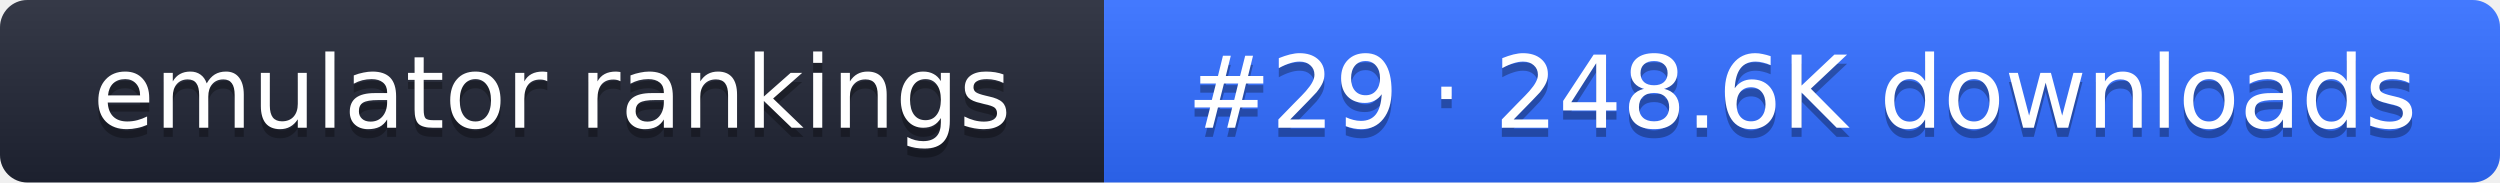
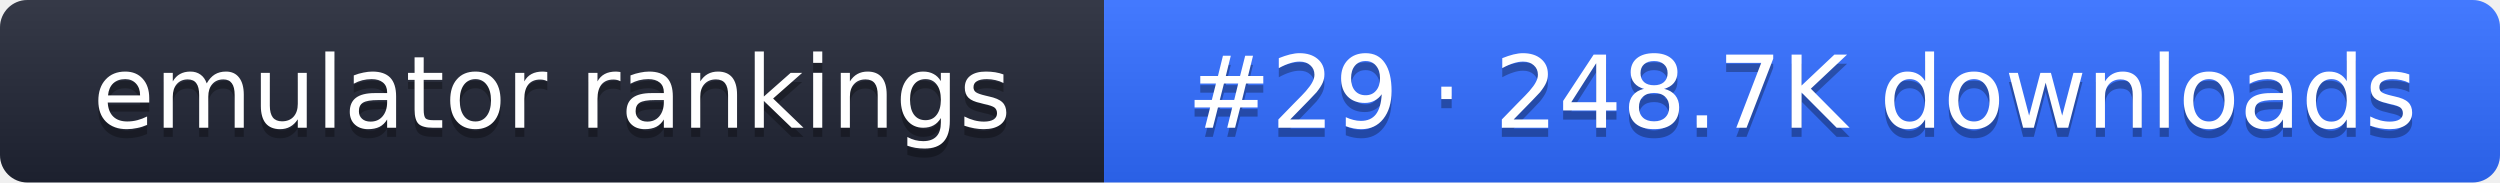
- <svg xmlns="http://www.w3.org/2000/svg" width="274" height="20" role="img" aria-label="emulator rankings: #29 · 248.6K downloads">
+ <svg xmlns="http://www.w3.org/2000/svg" width="274" height="20" role="img" aria-label="emulator rankings: #29 · 248.7K downloads">
  <linearGradient id="g" x2="0" y2="100%">
    <stop offset="0" stop-color="#fff" stop-opacity=".1" />
    <stop offset="1" stop-opacity=".1" />
  </linearGradient>
  <clipPath id="r">
    <rect width="274" height="20" rx="3" fill="#fff" />
  </clipPath>
  <g clip-path="url(#r)">
    <rect width="121" height="20" fill="#1f2433" />
    <rect x="121" width="153" height="20" fill="#2f6bff" />
    <rect width="274" height="20" fill="url(#g)" />
  </g>
  <g fill="#fff" text-anchor="middle" font-family="Verdana,DejaVu Sans,sans-serif" font-size="11">
    <text x="60.5" y="15" fill="#010101" fill-opacity=".3">emulator rankings</text>
    <text x="60.5" y="14">emulator rankings</text>
-     <text x="197.5" y="15" fill="#010101" fill-opacity=".3">#29 · 248.6K downloads</text>
-     <text x="197.5" y="14">#29 · 248.6K downloads</text>
+     <text x="197.5" y="15" fill="#010101" fill-opacity=".3">#29 · 248.7K downloads</text>
+     <text x="197.5" y="14">#29 · 248.7K downloads</text>
  </g>
</svg>
